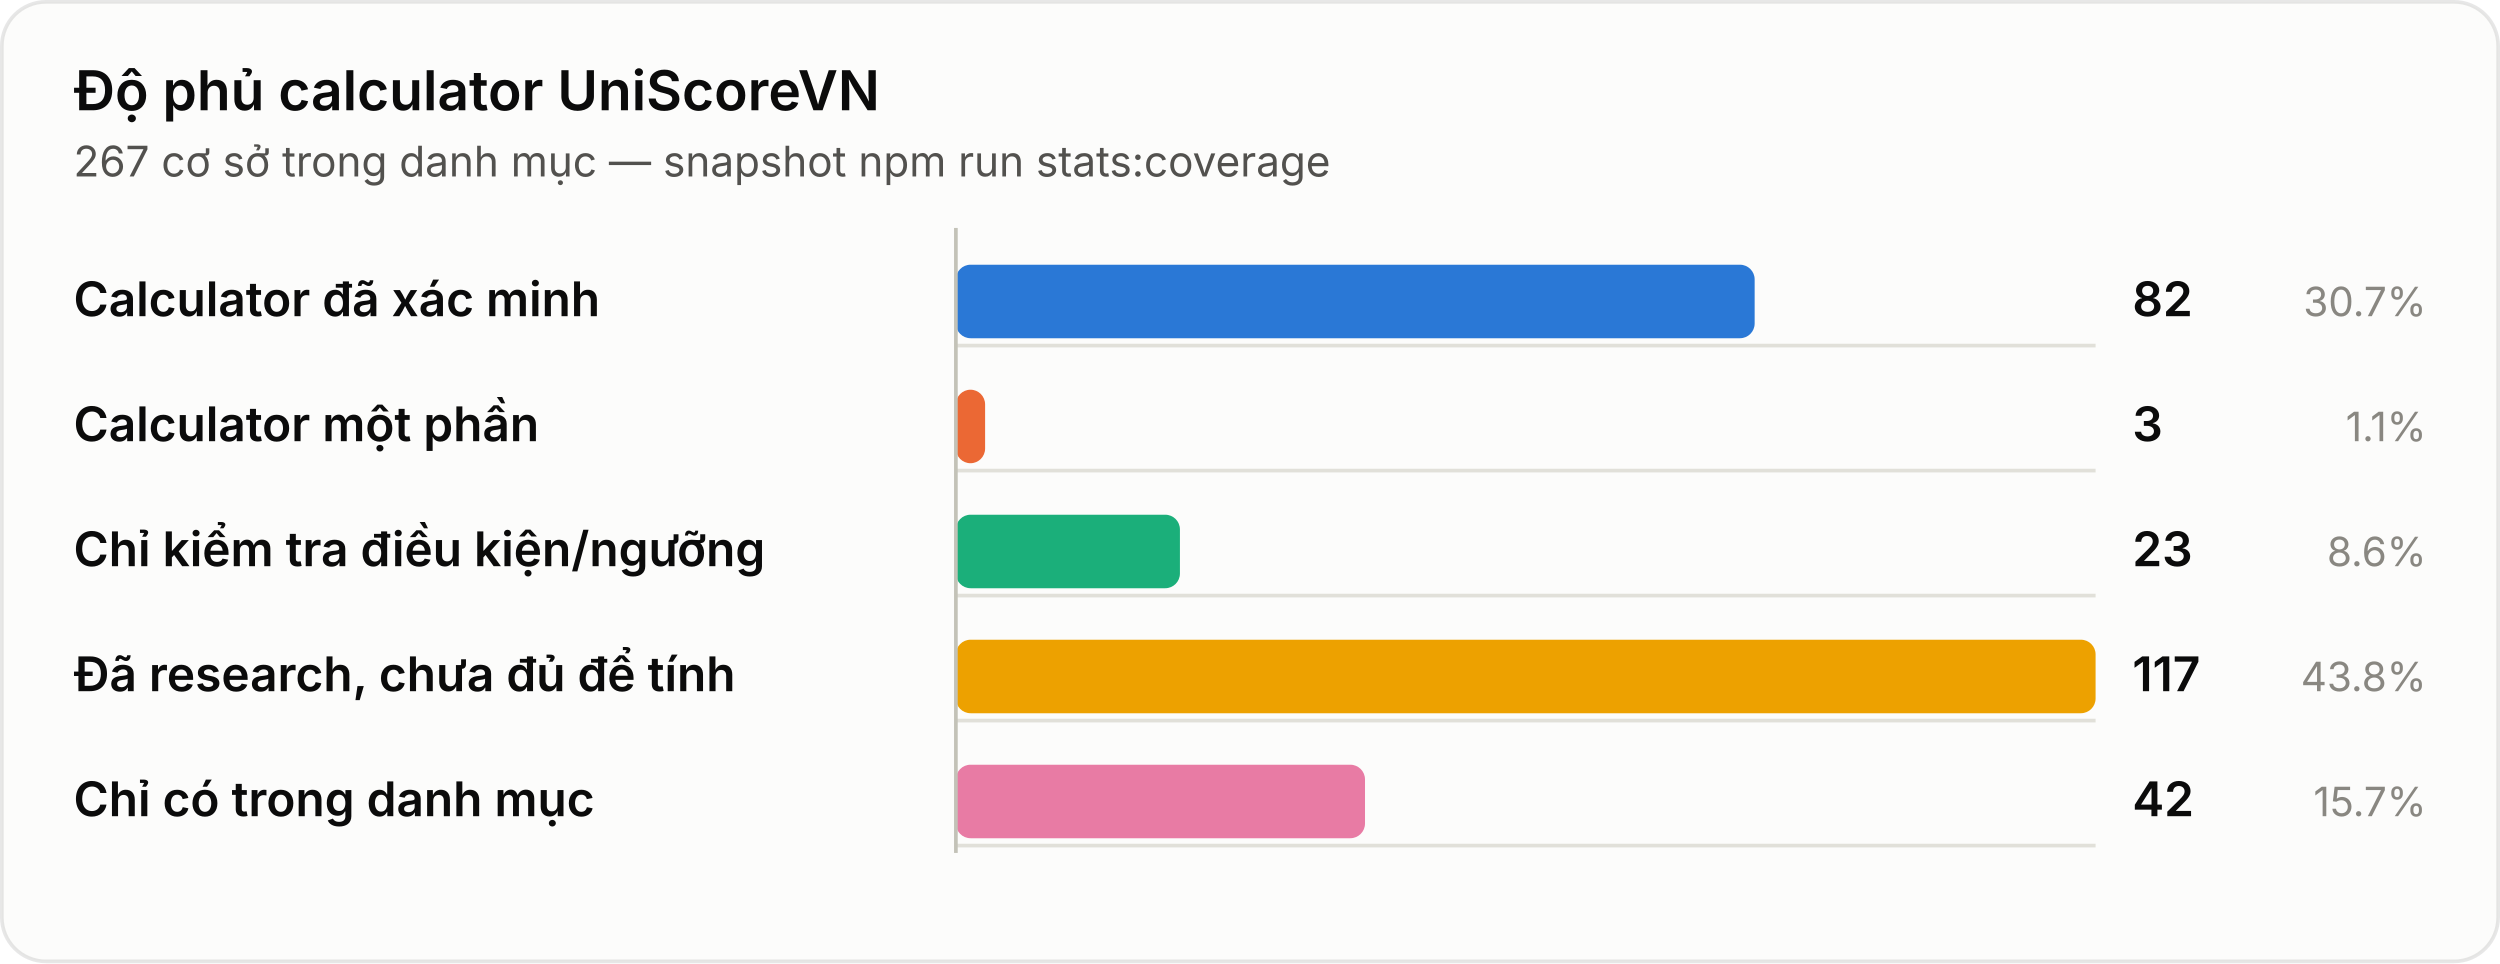
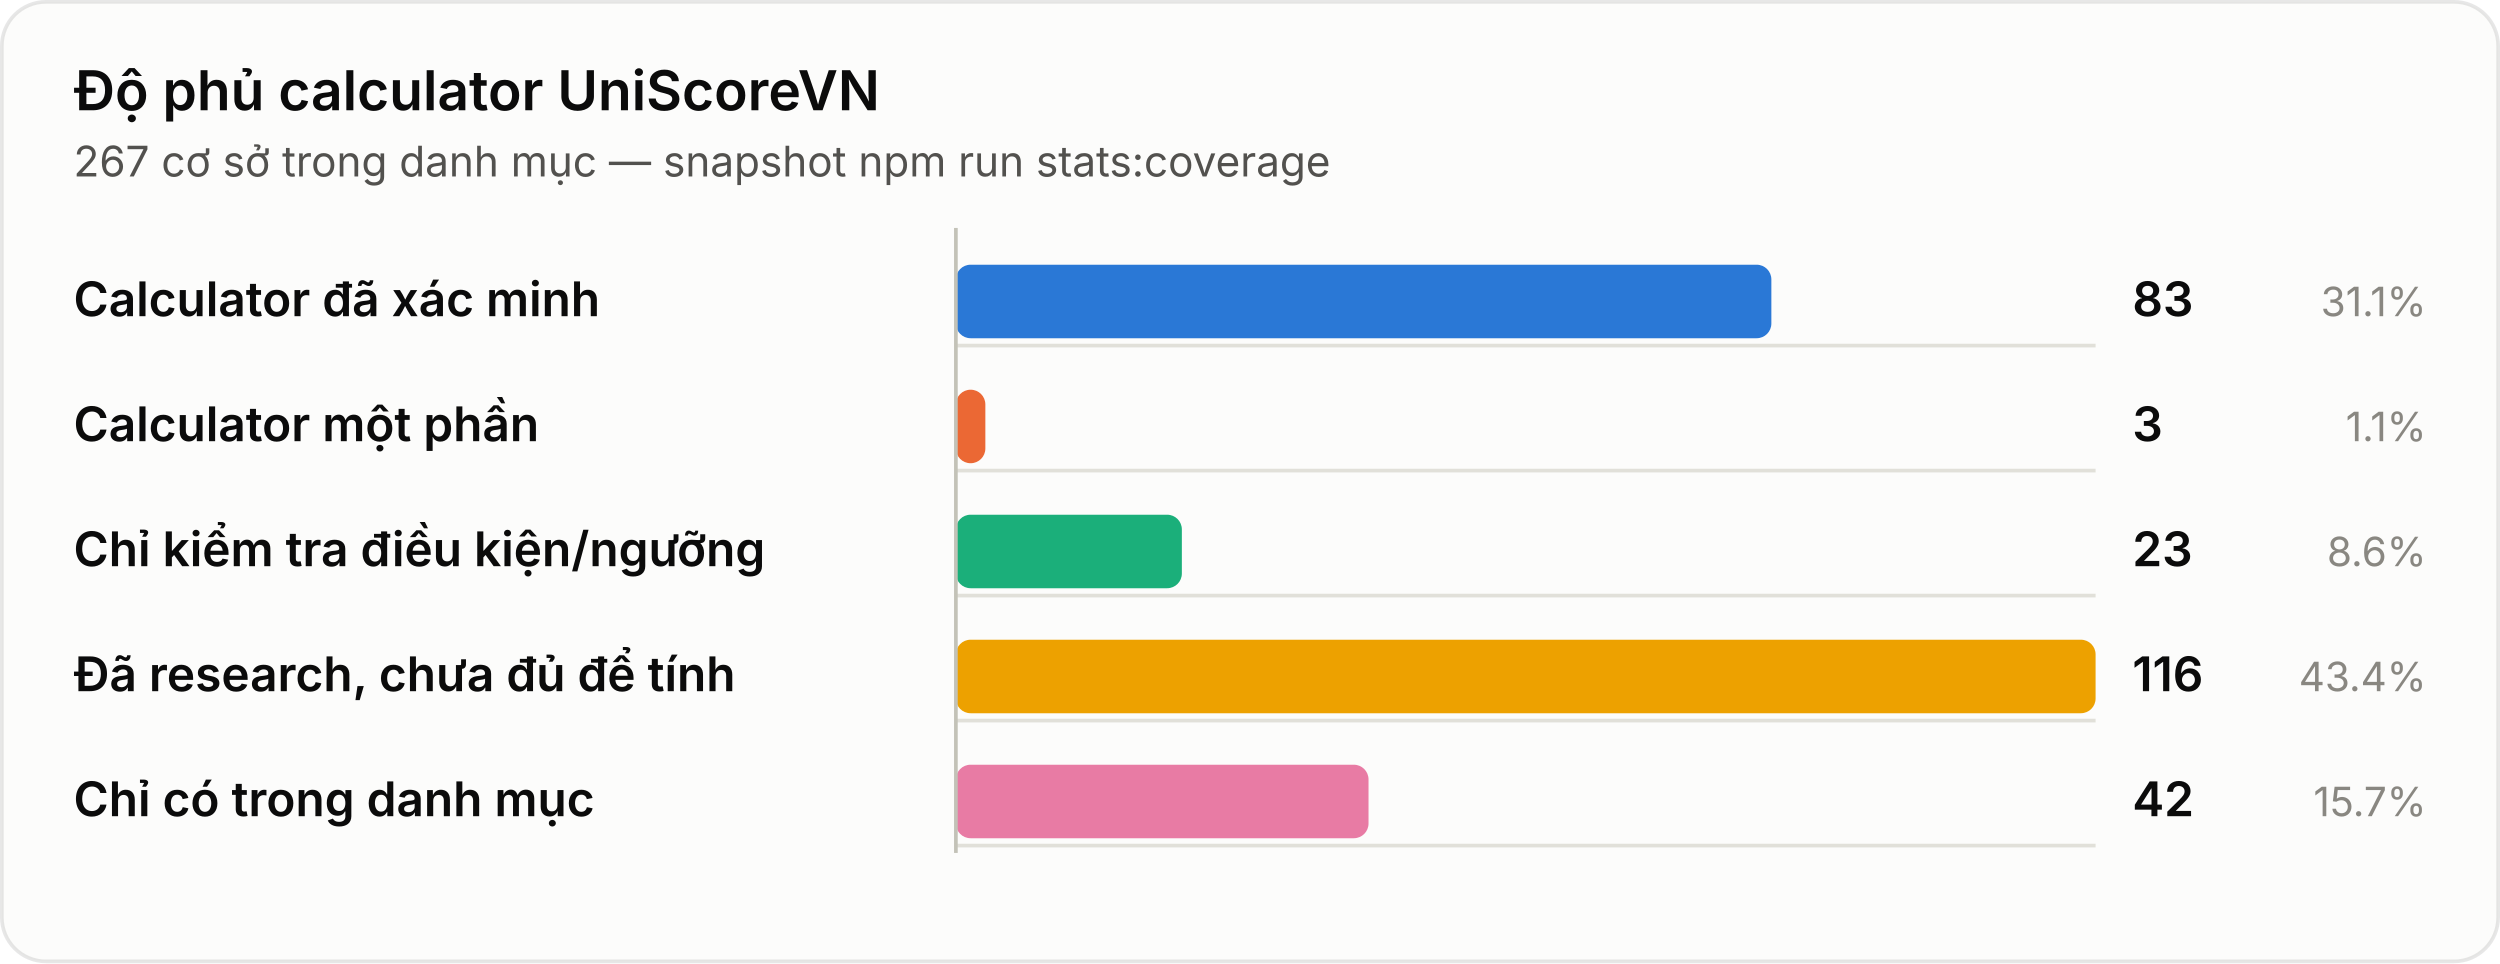
<svg xmlns="http://www.w3.org/2000/svg" width="680" height="262" viewBox="0 0 680 262" font-family="system-ui, -apple-system, Segoe UI, sans-serif">
  <rect x="0.5" y="0.5" width="679" height="261" rx="12" fill="#fcfcfb" stroke="rgba(11,11,11,0.10)" />
  <text x="20" y="30" font-size="15" font-weight="600" fill="#0b0b0b">Độ phủ calculator UniScoreVN</text>
  <text x="20" y="48" font-size="11.5" fill="#52514e">267 cơ sở trong danh mục — snapshot npm run stats:coverage</text>
  <g transform="translate(20, 10)">
    <text x="0" y="76" font-size="13" font-weight="600" fill="#0b0b0b">Calculator đã xác minh</text>
    <line x1="240" y1="84" x2="550" y2="84" stroke="#e1e0d9" stroke-width="1" />
-     <rect x="240" y="62" width="217.265" height="20" rx="4" fill="#2a78d6" />
-     <text x="560" y="76" font-size="13" font-weight="600" fill="#0b0b0b" text-anchor="start">82</text>
-     <text x="640" y="76" font-size="11" fill="#898781" text-anchor="end">30.7%</text>
+     <rect x="240" y="62" width="221.81" height="20" rx="4" fill="#2a78d6" />
+     <text x="560" y="76" font-size="13" font-weight="600" fill="#0b0b0b" text-anchor="start">83</text>
+     <text x="640" y="76" font-size="11" fill="#898781" text-anchor="end">31.1%</text>
    <text x="0" y="110" font-size="13" font-weight="600" fill="#0b0b0b">Calculator một phần</text>
    <line x1="240" y1="118" x2="550" y2="118" stroke="#e1e0d9" stroke-width="1" />
-     <rect x="240" y="96" width="7.949" height="20" rx="4" fill="#eb6834" />
+     <rect x="240" y="96" width="8.017" height="20" rx="4" fill="#eb6834" />
    <text x="560" y="110" font-size="13" font-weight="600" fill="#0b0b0b" text-anchor="start">3</text>
    <text x="640" y="110" font-size="11" fill="#898781" text-anchor="end">1.1%</text>
    <text x="0" y="144" font-size="13" font-weight="600" fill="#0b0b0b">Chỉ kiểm tra điều kiện/ngưỡng</text>
    <line x1="240" y1="152" x2="550" y2="152" stroke="#e1e0d9" stroke-width="1" />
-     <rect x="240" y="130" width="60.94" height="20" rx="4" fill="#1baf7a" />
+     <rect x="240" y="130" width="61.466" height="20" rx="4" fill="#1baf7a" />
    <text x="560" y="144" font-size="13" font-weight="600" fill="#0b0b0b" text-anchor="start">23</text>
    <text x="640" y="144" font-size="11" fill="#898781" text-anchor="end">8.6%</text>
    <text x="0" y="178" font-size="13" font-weight="600" fill="#0b0b0b">Đã research, chưa đủ để tính</text>
    <line x1="240" y1="186" x2="550" y2="186" stroke="#e1e0d9" stroke-width="1" />
    <rect x="240" y="164" width="310" height="20" rx="4" fill="#eda100" />
-     <text x="560" y="178" font-size="13" font-weight="600" fill="#0b0b0b" text-anchor="start">117</text>
-     <text x="640" y="178" font-size="11" fill="#898781" text-anchor="end">43.8%</text>
+     <text x="560" y="178" font-size="13" font-weight="600" fill="#0b0b0b" text-anchor="start">116</text>
+     <text x="640" y="178" font-size="11" fill="#898781" text-anchor="end">43.4%</text>
    <text x="0" y="212" font-size="13" font-weight="600" fill="#0b0b0b">Chỉ có trong danh mục</text>
    <line x1="240" y1="220" x2="550" y2="220" stroke="#e1e0d9" stroke-width="1" />
-     <rect x="240" y="198" width="111.282" height="20" rx="4" fill="#e87ba4" />
+     <rect x="240" y="198" width="112.241" height="20" rx="4" fill="#e87ba4" />
    <text x="560" y="212" font-size="13" font-weight="600" fill="#0b0b0b" text-anchor="start">42</text>
    <text x="640" y="212" font-size="11" fill="#898781" text-anchor="end">15.7%</text>
    <line x1="240" y1="52" x2="240" y2="222" stroke="#c3c2b7" stroke-width="1" />
  </g>
</svg>
